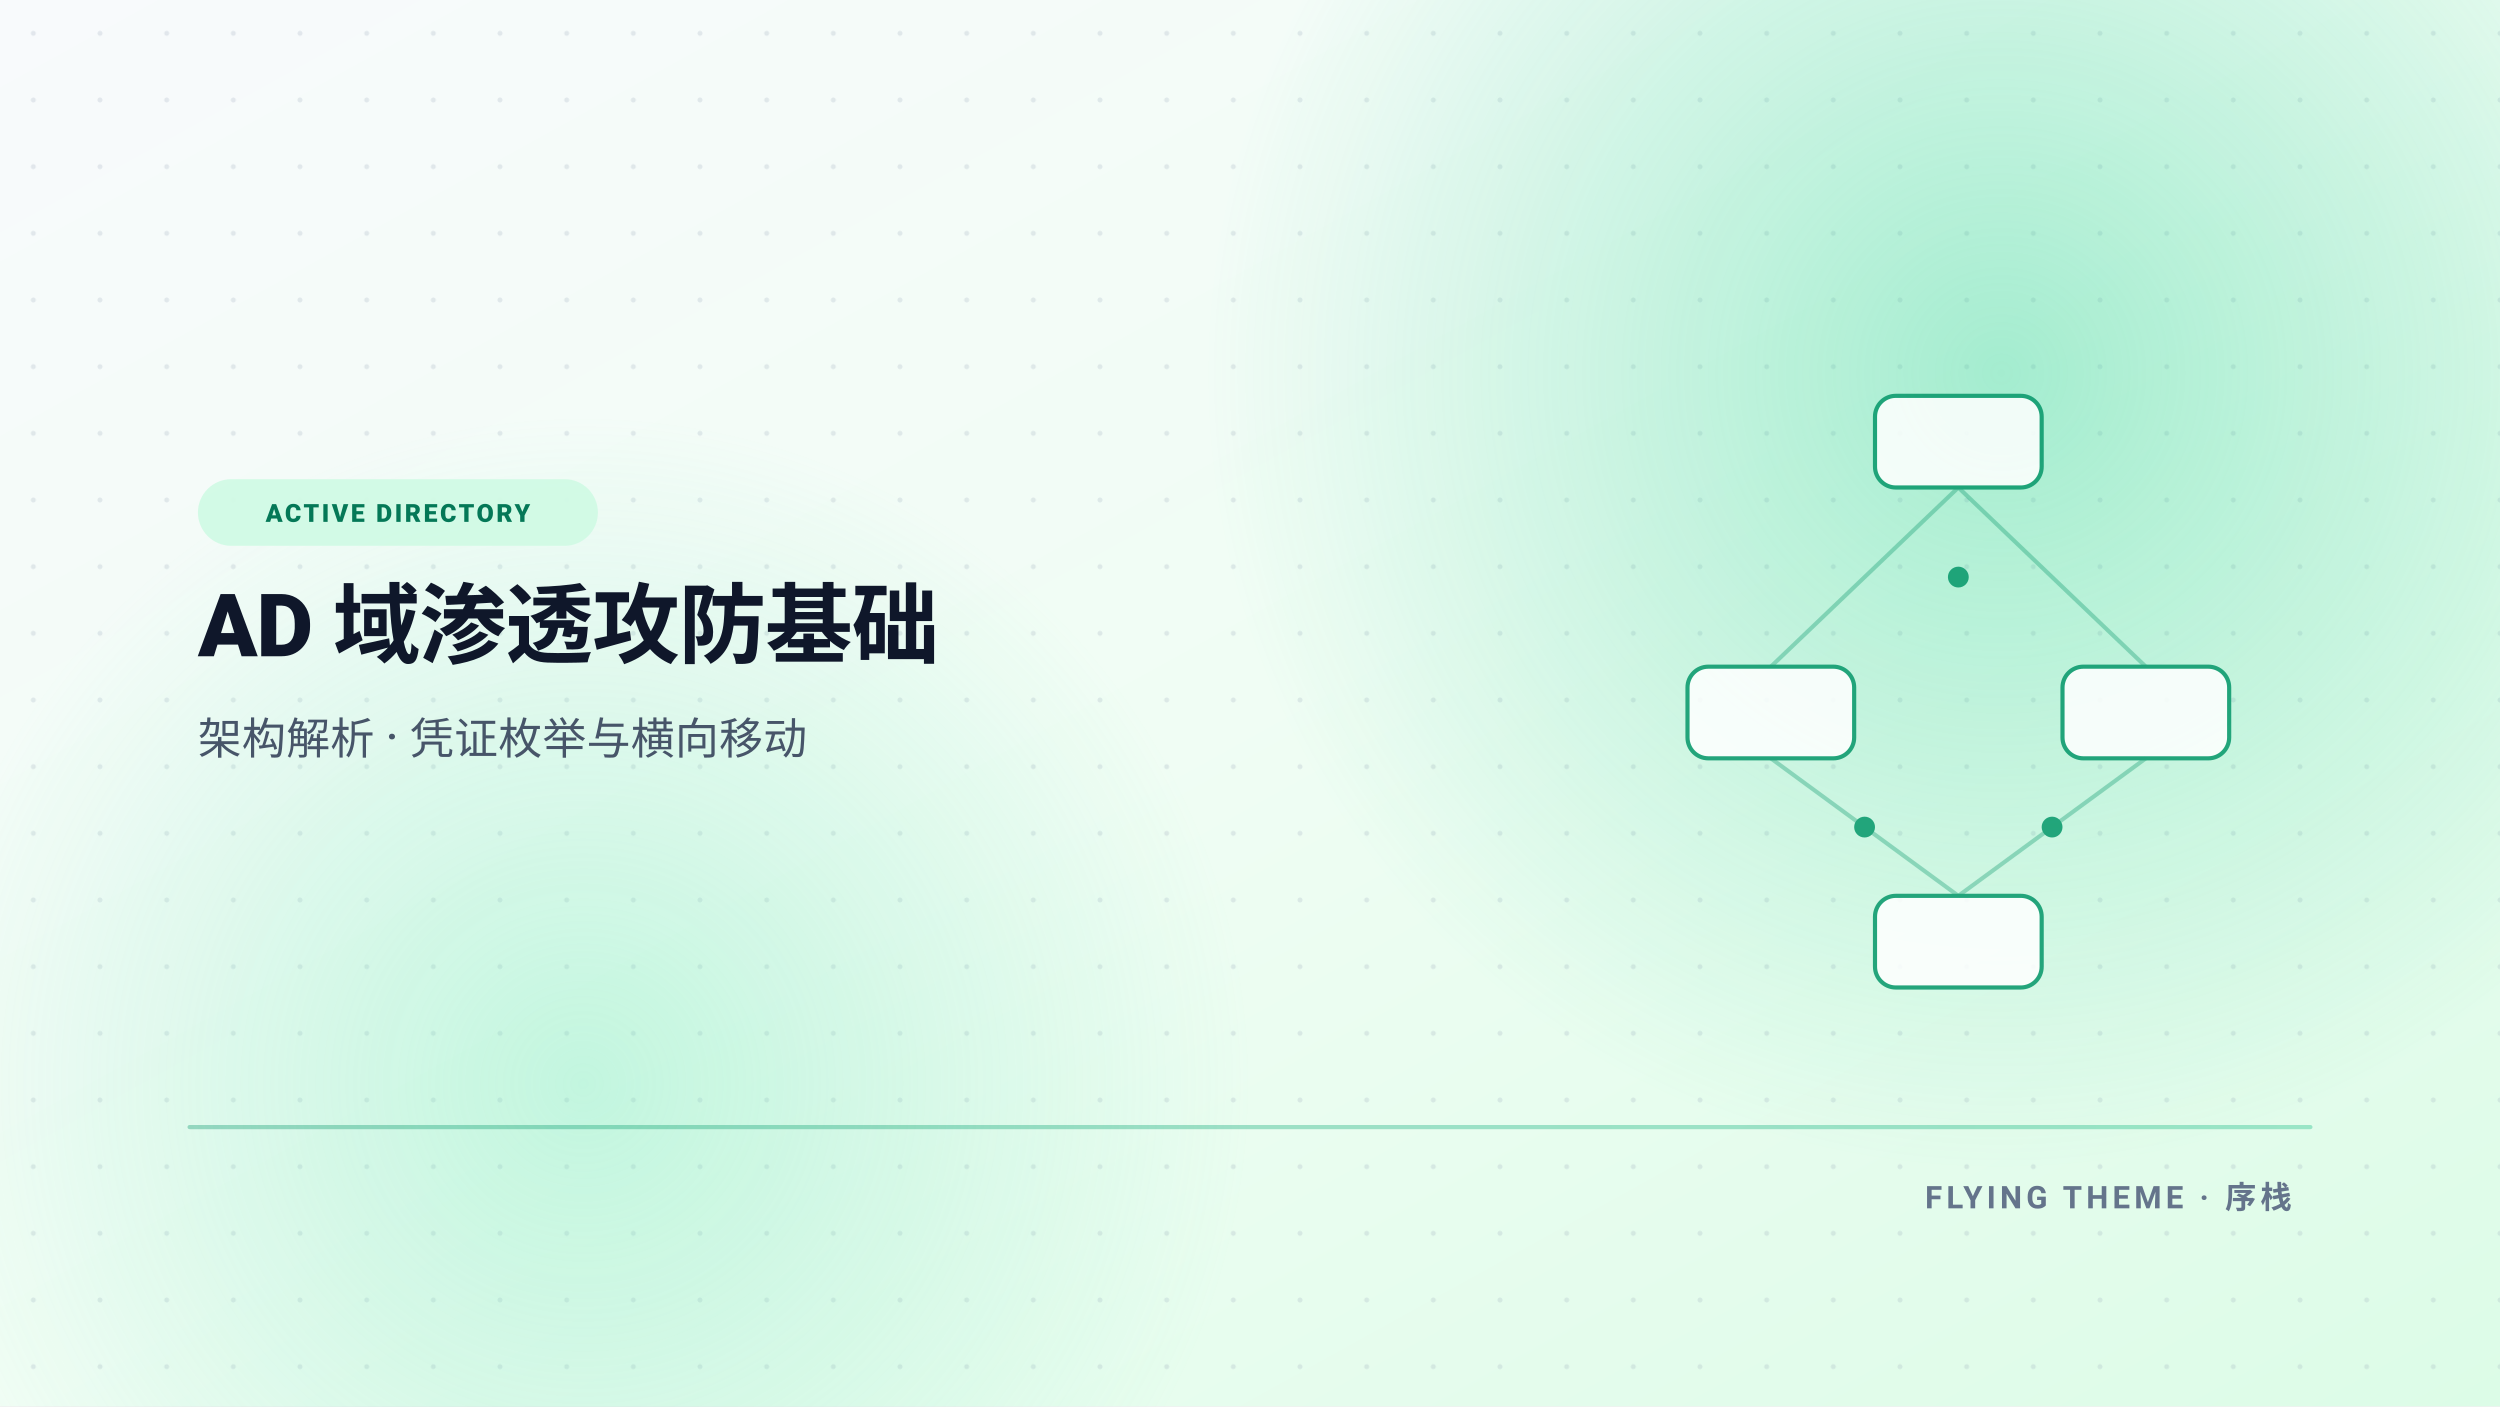
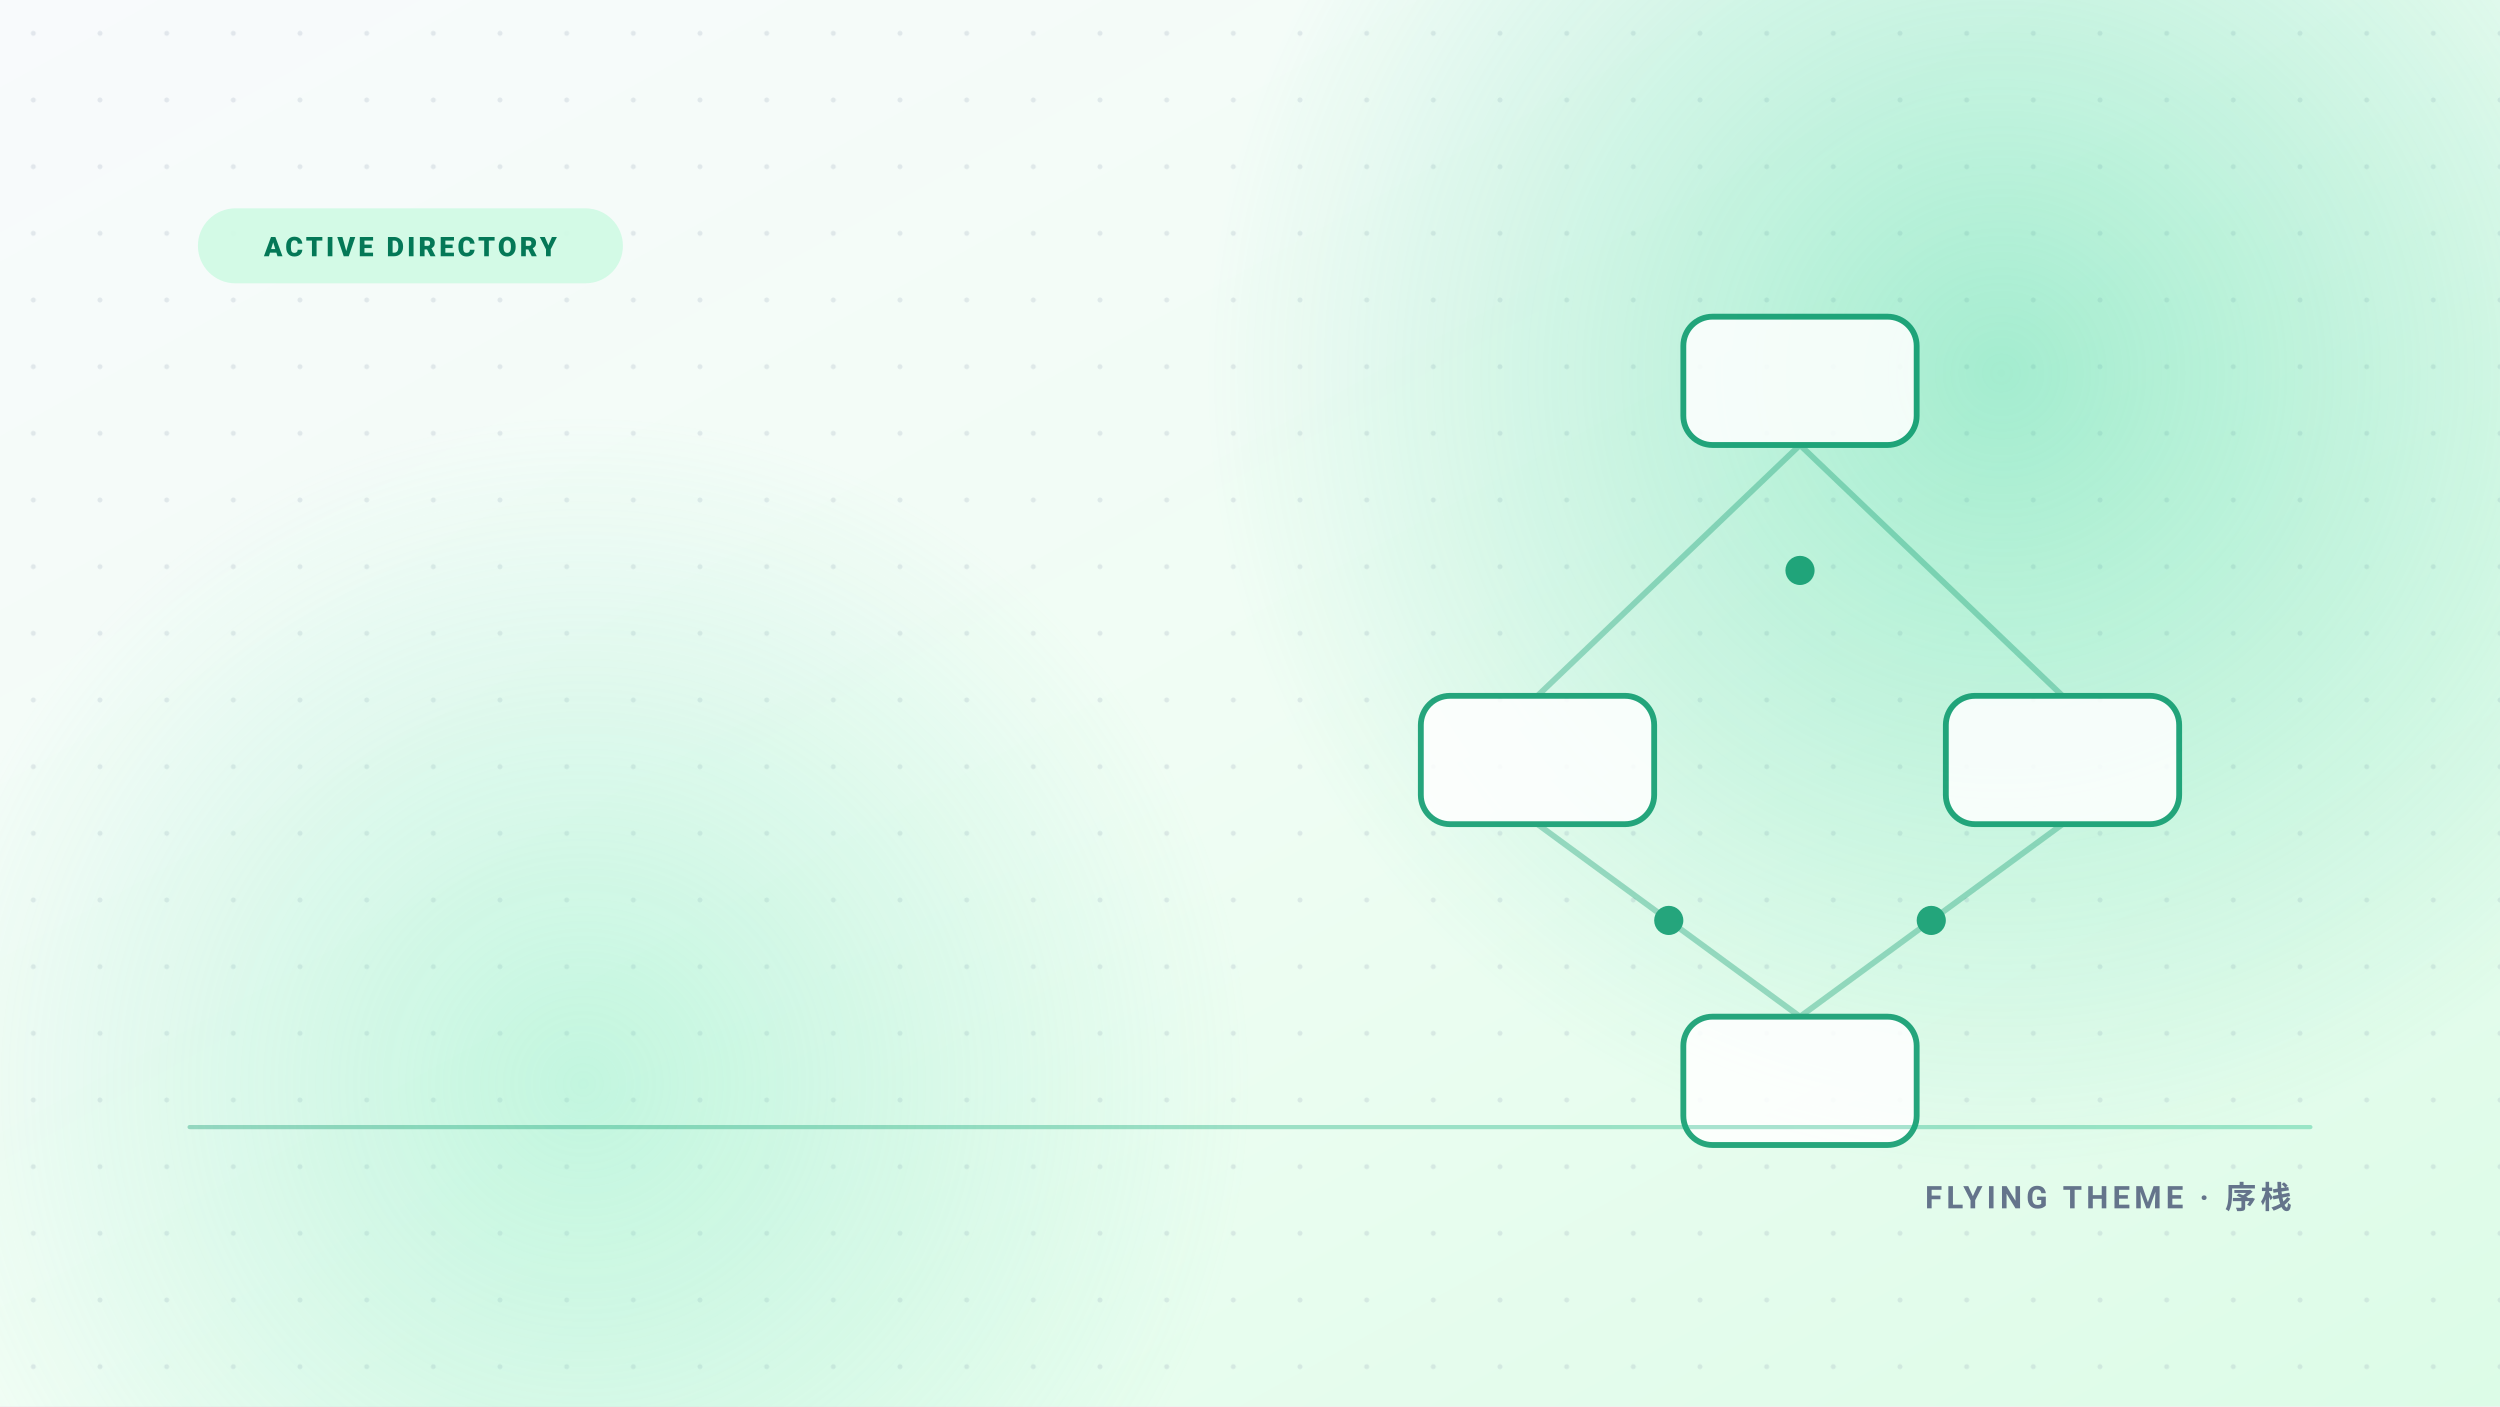
<svg xmlns="http://www.w3.org/2000/svg" viewBox="0 0 1200 675" width="1200" height="675" style="background-color: #F8FAFC;">
  <defs>
    <linearGradient id="bgGrad_domain_exploitation_basics" x1="0%" y1="0%" x2="100%" y2="100%">
      <stop offset="0%" stop-color="#F8FAFC" />
      <stop offset="50%" stop-color="#F0FDF4" />
      <stop offset="100%" stop-color="#DCFCE7" />
    </linearGradient>
    <linearGradient id="accentGrad_domain_exploitation_basics" x1="0%" y1="0%" x2="100%" y2="0%">
      <stop offset="0%" stop-color="#059669" />
      <stop offset="100%" stop-color="#10B981" />
    </linearGradient>
    <pattern id="dotGrid_domain_exploitation_basics" width="32" height="32" patternUnits="userSpaceOnUse">
      <circle cx="16" cy="16" r="1.2" fill="#94A3B8" opacity="0.22" />
    </pattern>
    <radialGradient id="glow1_domain_exploitation_basics" cx="50%" cy="50%" r="50%">
      <stop offset="0%" stop-color="#34D399" stop-opacity="0.4" />
      <stop offset="100%" stop-color="#34D399" stop-opacity="0" />
    </radialGradient>
    <radialGradient id="glow2_domain_exploitation_basics" cx="50%" cy="50%" r="50%">
      <stop offset="0%" stop-color="#6EE7B7" stop-opacity="0.35" />
      <stop offset="100%" stop-color="#6EE7B7" stop-opacity="0" />
    </radialGradient>
  </defs>
  <rect width="100%" height="100%" fill="url(#bgGrad_domain_exploitation_basics)" />
  <rect width="100%" height="100%" fill="url(#dotGrid_domain_exploitation_basics)" />
  <circle cx="960" cy="180" r="380" fill="url(#glow1_domain_exploitation_basics)" />
  <circle cx="280" cy="520" r="320" fill="url(#glow2_domain_exploitation_basics)" />
-   <g transform="translate(780, 160)" opacity="0.85">
+   <g transform="translate(640, 110) scale(1.4)" opacity="0.85">
    <rect x="120" y="30" width="80" height="44" rx="10" fill="#FFFFFF" stroke="#059669" stroke-width="2" />
    <rect x="30" y="160" width="80" height="44" rx="10" fill="#FFFFFF" stroke="#059669" stroke-width="2" />
    <rect x="210" y="160" width="80" height="44" rx="10" fill="#FFFFFF" stroke="#059669" stroke-width="2" />
    <rect x="120" y="270" width="80" height="44" rx="10" fill="#FFFFFF" stroke="#059669" stroke-width="2" />
    <path d="M 160 74 L 70 160 M 160 74 L 250 160 M 70 204 L 160 270 M 250 204 L 160 270" stroke="#059669" stroke-width="2" opacity="0.4" />
    <circle cx="160" cy="117" r="5" fill="#059669" />
    <circle cx="115" cy="237" r="5" fill="#059669" />
    <circle cx="205" cy="237" r="5" fill="#059669" />
  </g>
  <rect x="90" y="540" width="1020" height="2" fill="url(#accentGrad_domain_exploitation_basics)" opacity="0.35" rx="1" />
-   <g transform="translate(95, 230)">
-     <rect x="0" y="0" width="192" height="32" rx="16" fill="#D1FAE5" opacity="0.95" />
-     <text x="96" y="20.5" text-anchor="middle" font-family="-apple-system, BlinkMacSystemFont, 'Segoe UI', Roboto, sans-serif" font-size="12" font-weight="800" fill="#047857" letter-spacing="1.2">
+   <g transform="translate(95, 100)">
+     <rect x="0" y="0" width="204" height="36" rx="18" fill="#D1FAE5" opacity="0.95" />
+     <text x="102" y="23" text-anchor="middle" font-family="system-ui, -apple-system, BlinkMacSystemFont, 'Segoe UI', Roboto, sans-serif" font-size="13" font-weight="800" fill="#047857" letter-spacing="1.5">
      ACTIVE DIRECTORY
-     </text>
-     <text x="0" y="85" font-family="-apple-system, BlinkMacSystemFont, 'Segoe UI', Roboto, sans-serif" font-size="42" font-weight="800" fill="#0F172A" letter-spacing="-0.5">
-       AD 域渗透攻防基础
-     </text>
-     <text x="0" y="132" font-family="-apple-system, BlinkMacSystemFont, 'Segoe UI', Roboto, sans-serif" font-size="21" font-weight="500" fill="#475569" letter-spacing="0.2">
-       架构解析 · 凭证枚举与横向移动
    </text>
  </g>
  <g transform="translate(1100, 580)">
-     <text text-anchor="end" font-family="-apple-system, BlinkMacSystemFont, 'Segoe UI', Roboto, sans-serif" font-size="15" font-weight="600" fill="#64748B" letter-spacing="2">
+     <text text-anchor="end" font-family="system-ui, -apple-system, BlinkMacSystemFont, 'Segoe UI', Roboto, sans-serif" font-size="15" font-weight="600" fill="#64748B" letter-spacing="2">
      FLYING THEME · 序栈
    </text>
  </g>
</svg>
